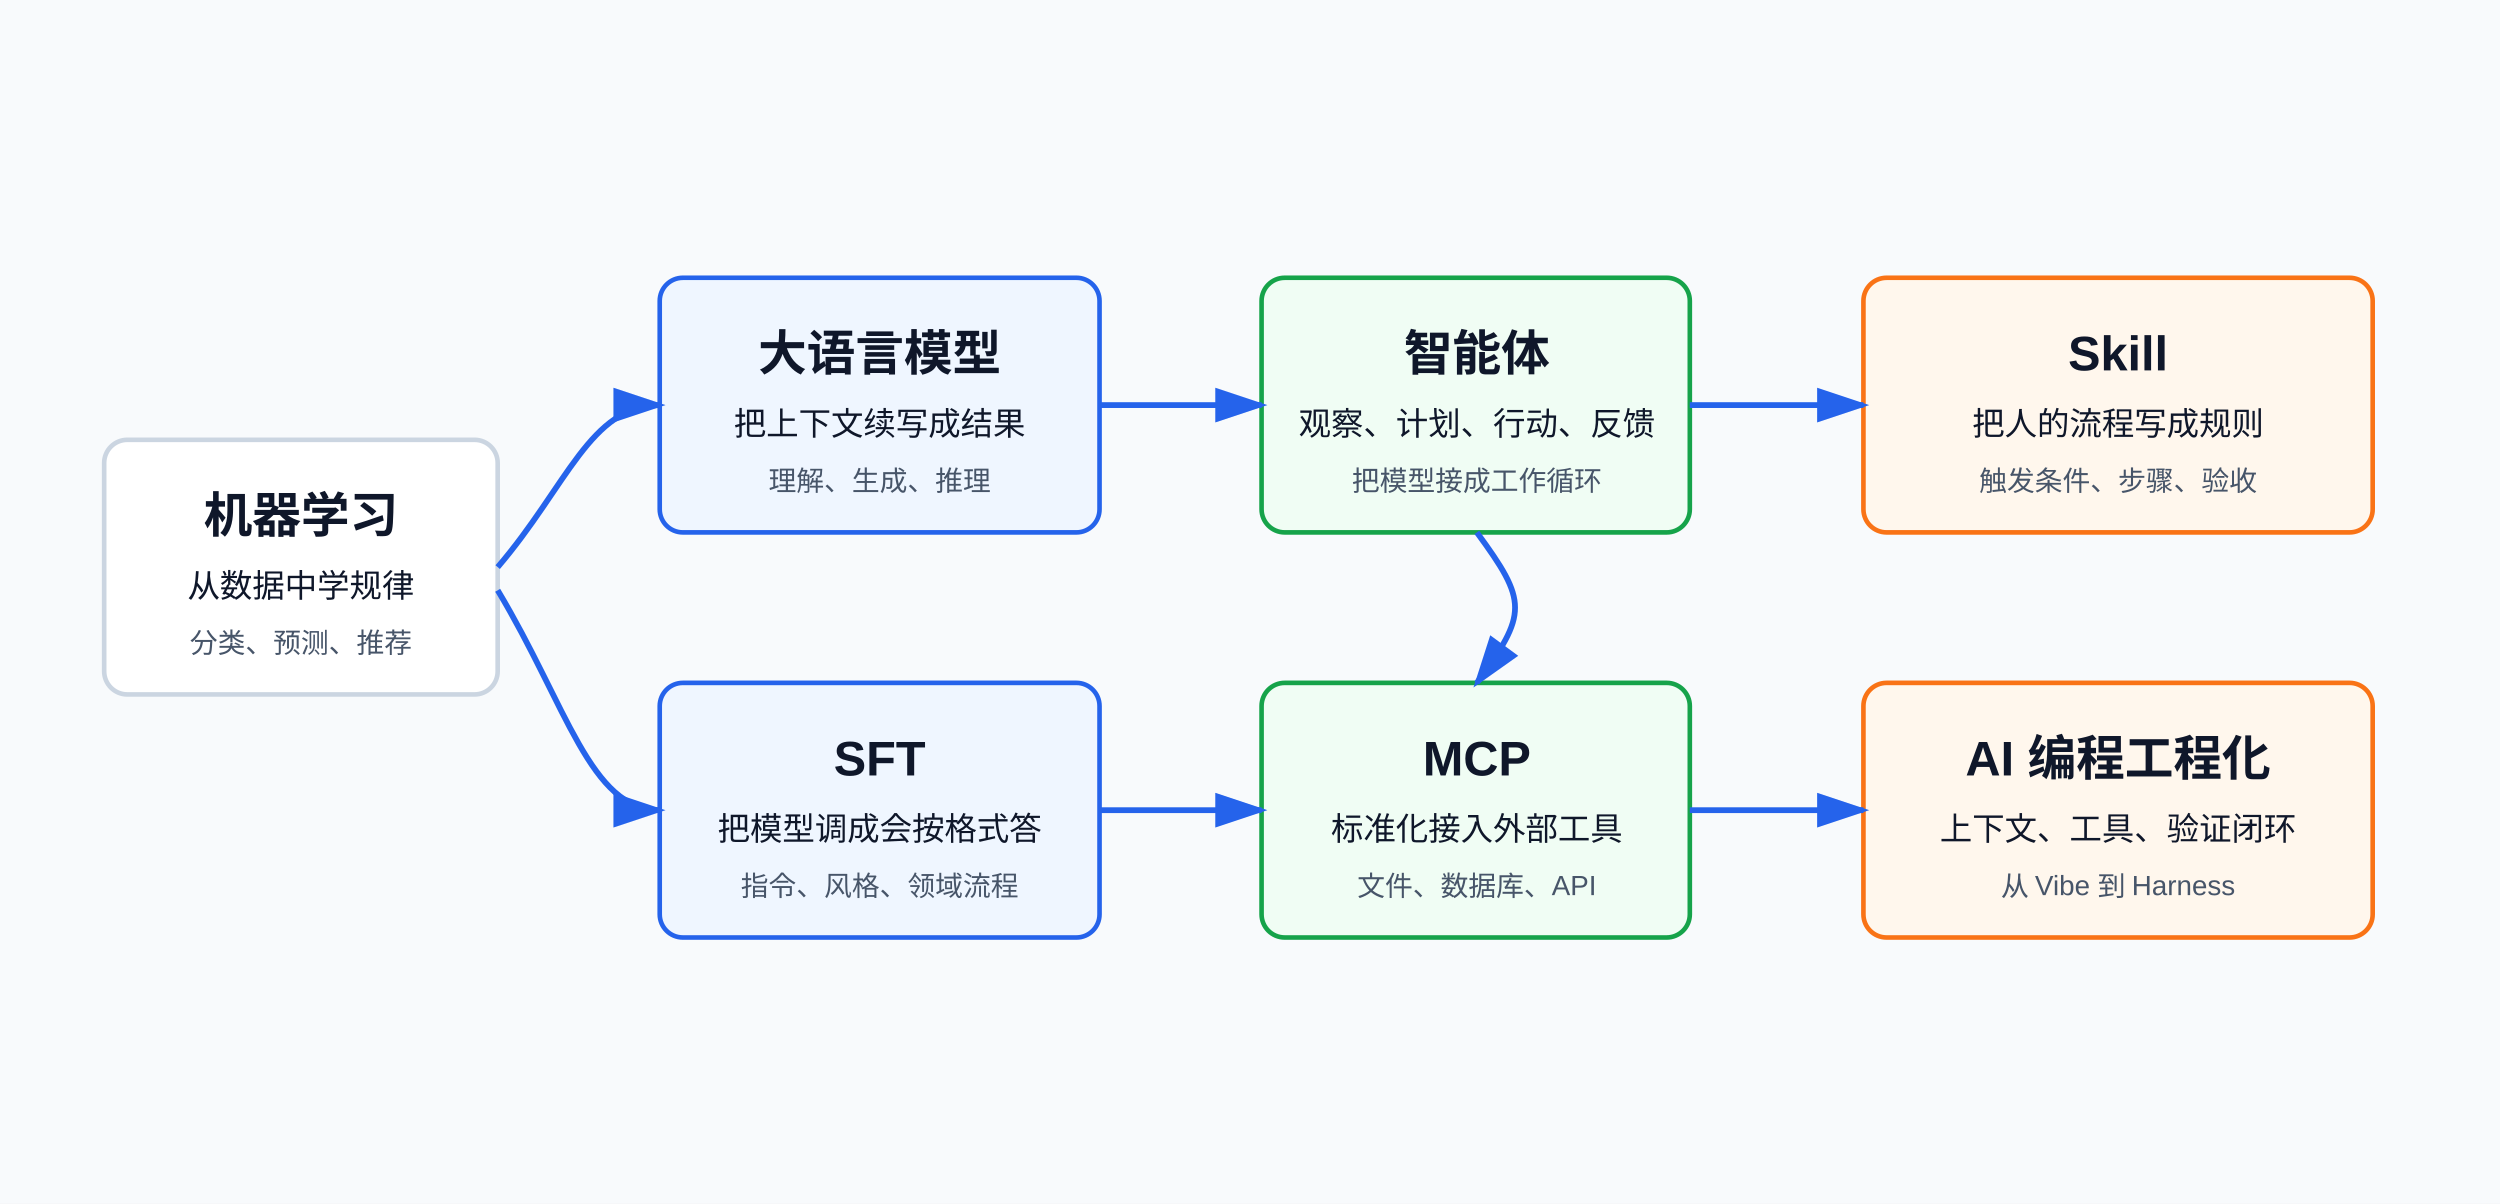
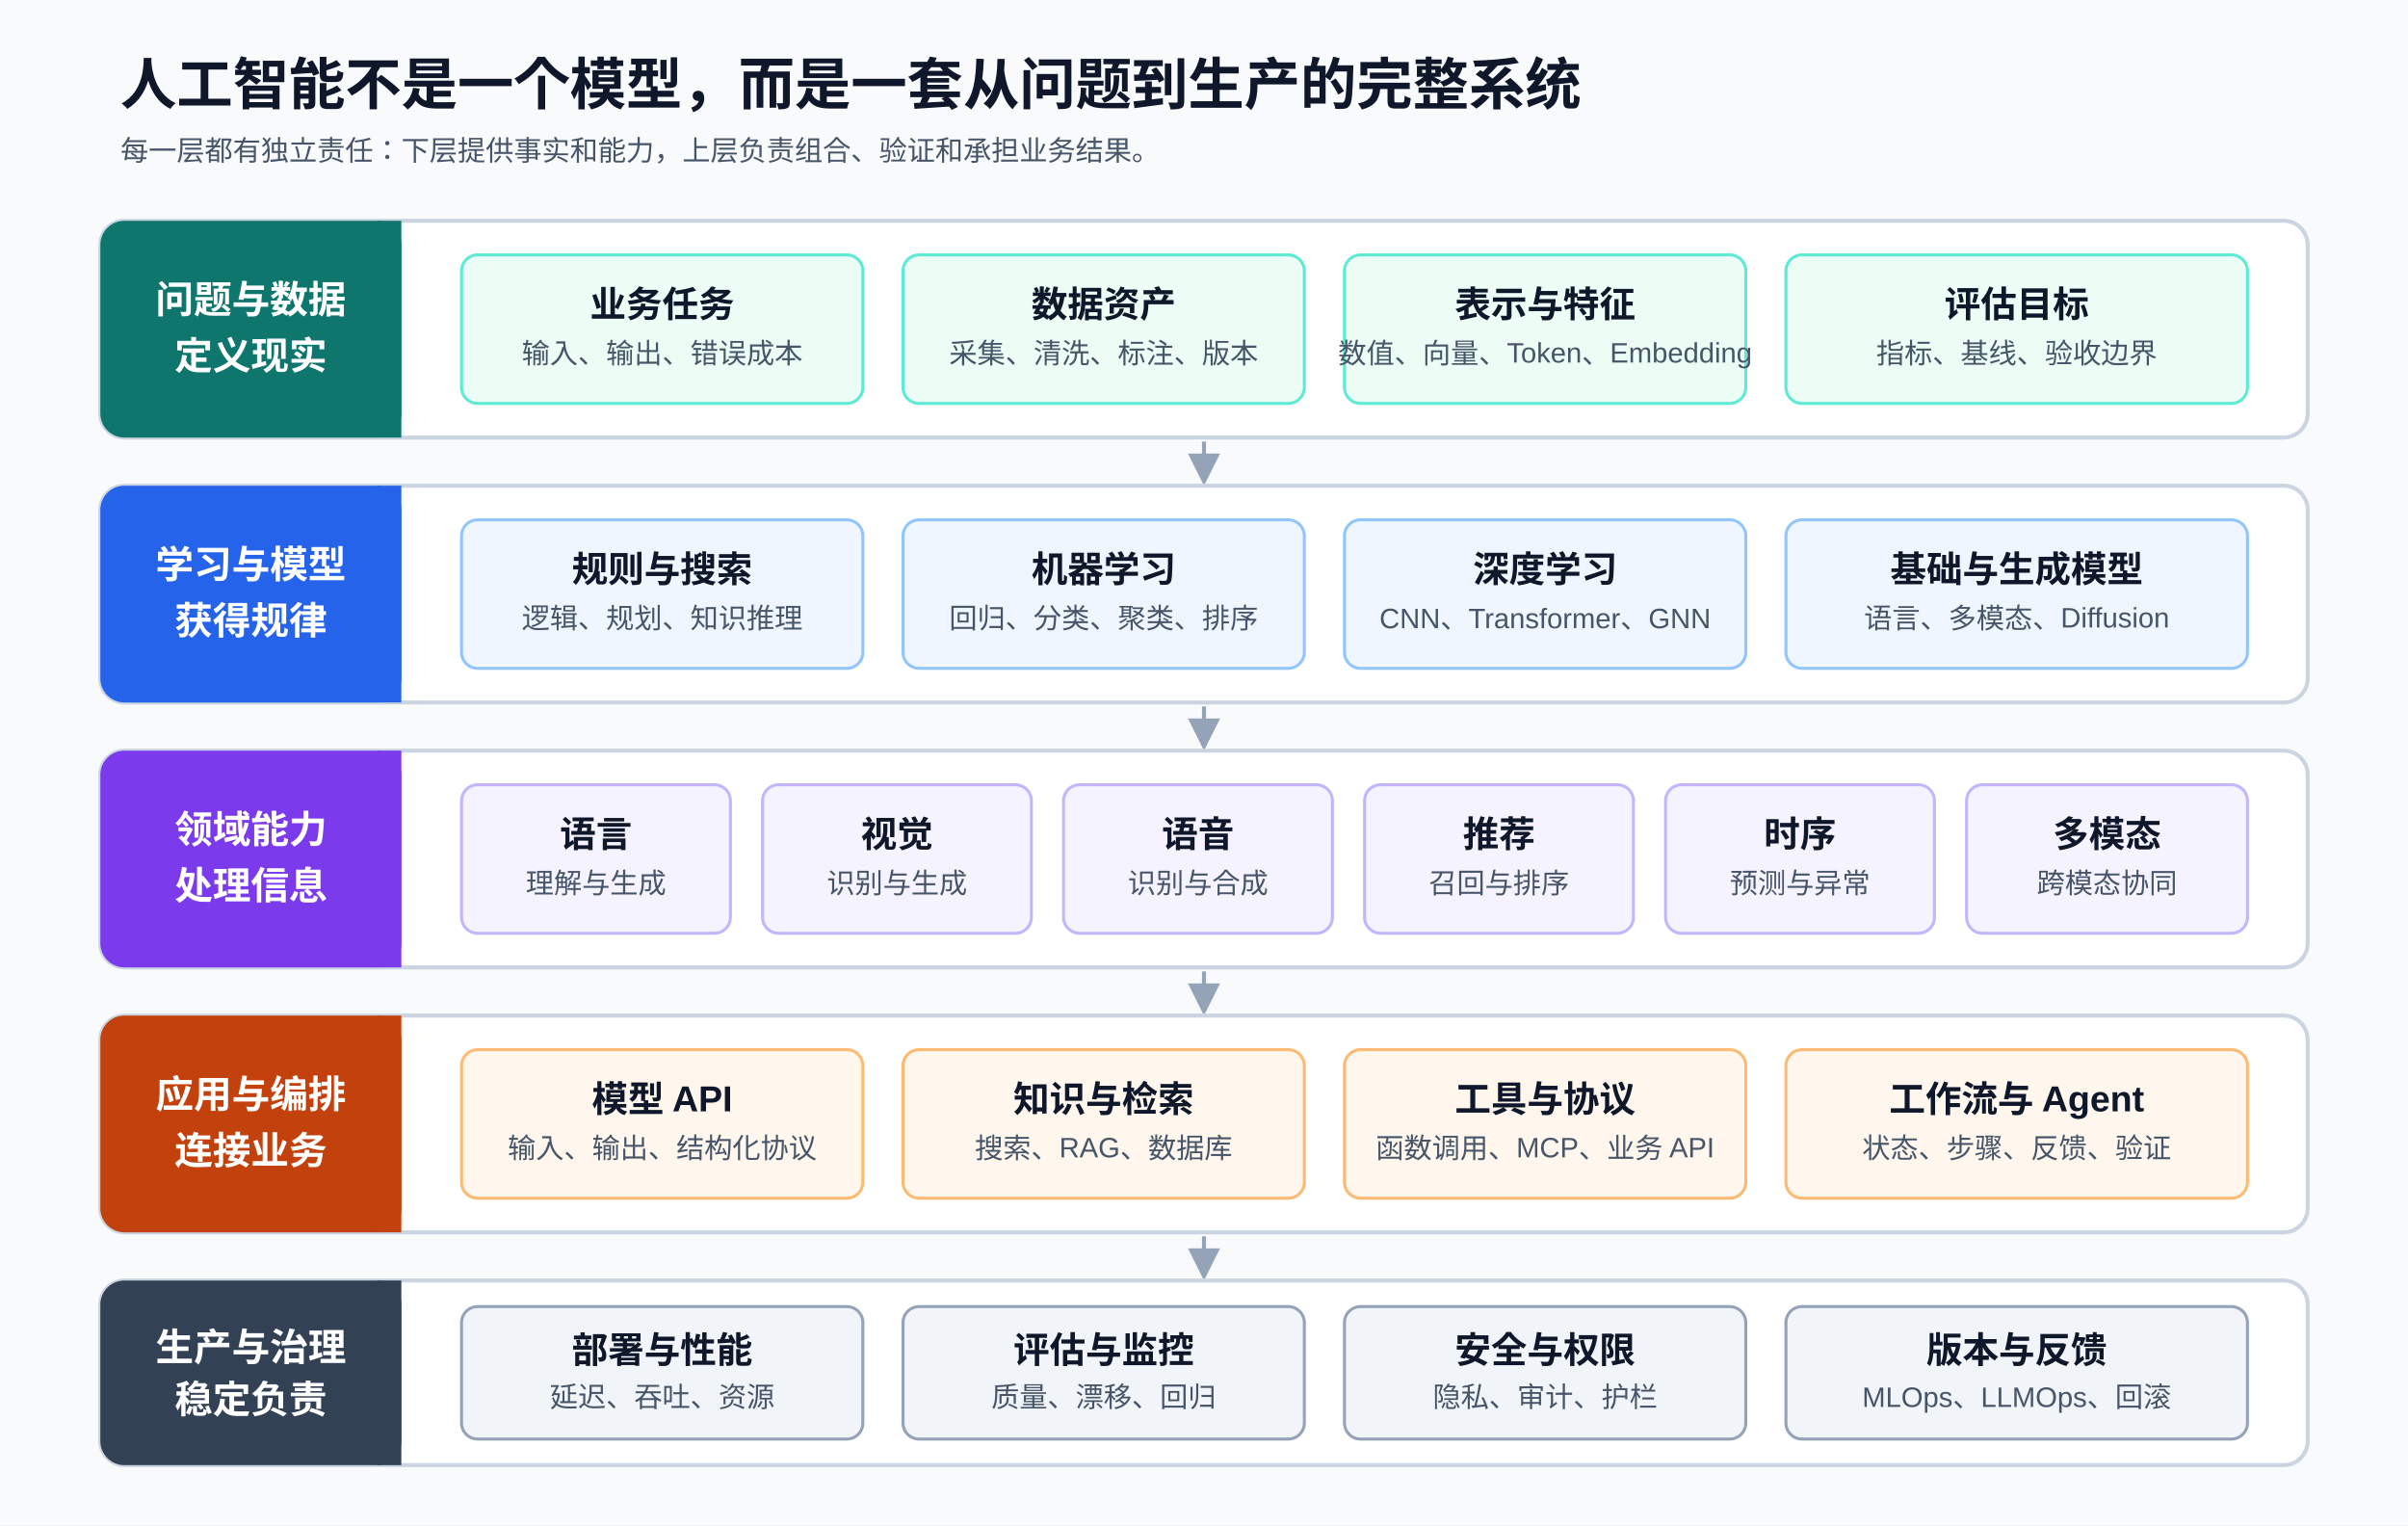
- <svg xmlns="http://www.w3.org/2000/svg" width="1080" height="520" viewBox="0 0 1080 520" role="img" aria-labelledby="title desc">
+ <svg xmlns="http://www.w3.org/2000/svg" width="1200" height="760" viewBox="0 0 1200 760" role="img" aria-labelledby="title desc">
  <defs>
-     <marker id="arrow" markerWidth="10" markerHeight="10" refX="8" refY="3" orient="auto" markerUnits="strokeWidth">
-       <path d="M0,0 L0,6 L9,3 z" fill="#2563eb" />
+     <style>
+       .bg{fill:#f8fafc}.band{fill:#fff;stroke:#cbd5e1;stroke-width:2}.label{fill:#0f766e}.label2{fill:#2563eb}.label3{fill:#7c3aed}.label4{fill:#c2410c}.label5{fill:#334155}
+       .card{fill:#f8fafc;stroke:#cbd5e1;stroke-width:1.5}.c1{fill:#ecfdf5;stroke:#5eead4}.c2{fill:#eff6ff;stroke:#93c5fd}.c3{fill:#f5f3ff;stroke:#c4b5fd}.c4{fill:#fff7ed;stroke:#fdba74}.c5{fill:#f1f5f9;stroke:#94a3b8}
+       text{font-family:Arial,'PingFang SC','Microsoft YaHei',sans-serif;fill:#0f172a}.head{font-size:28px;font-weight:700}.layer{font-size:19px;font-weight:700;fill:#fff!important}.title{font-size:18px;font-weight:700}.body{font-size:14px;fill:#475569}.arrow{stroke:#94a3b8;stroke-width:2;fill:none}
+     </style>
+     <marker id="arrow" markerWidth="8" markerHeight="8" refX="7" refY="4" orient="auto">
+       <path d="M0 0 L8 4 L0 8z" fill="#94a3b8" />
    </marker>
-     <style>
-       .bg{fill:#f8fafc}.box{fill:#fff;stroke:#cbd5e1;stroke-width:2;rx:10}
-       .core{fill:#eff6ff;stroke:#2563eb;stroke-width:2;rx:10}
-       .tool{fill:#f0fdf4;stroke:#16a34a;stroke-width:2;rx:10}
-       .work{fill:#fff7ed;stroke:#f97316;stroke-width:2;rx:10}
-       .text{font-family:Arial,'PingFang SC','Microsoft YaHei',sans-serif;fill:#0f172a}
-       .title{font-size:21px;font-weight:700}.body{font-size:14px}.small{font-size:12px;fill:#475569}
-       .line{stroke:#2563eb;stroke-width:2.5;fill:none;marker-end:url(#arrow)}
-     </style>
  </defs>
-   <rect class="bg" width="1080" height="520" />
-   <rect class="box" x="45" y="190" width="170" height="110" />
-   <text class="text title" x="130" y="230" text-anchor="middle">机器学习</text>
-   <text class="text body" x="130" y="258" text-anchor="middle">从数据中学规律</text>
-   <text class="text small" x="130" y="282" text-anchor="middle">分类、预测、推荐</text>
-   <rect class="core" x="285" y="120" width="190" height="110" />
-   <text class="text title" x="380" y="160" text-anchor="middle">大语言模型</text>
-   <text class="text body" x="380" y="188" text-anchor="middle">把上下文续写成结果</text>
-   <text class="text small" x="380" y="212" text-anchor="middle">理解、生成、推理</text>
-   <rect class="core" x="285" y="295" width="190" height="110" />
-   <text class="text title" x="380" y="335" text-anchor="middle">SFT</text>
-   <text class="text body" x="380" y="363" text-anchor="middle">把模型调成会按格式答</text>
-   <text class="text small" x="380" y="387" text-anchor="middle">指令、风格、领域流程</text>
-   <rect class="tool" x="545" y="120" width="185" height="110" />
-   <text class="text title" x="638" y="160" text-anchor="middle">智能体</text>
-   <text class="text body" x="638" y="188" text-anchor="middle">观察、计划、行动、反馈</text>
-   <text class="text small" x="638" y="212" text-anchor="middle">把模型接成工作循环</text>
-   <rect class="tool" x="545" y="295" width="185" height="110" />
-   <text class="text title" x="638" y="335" text-anchor="middle">MCP</text>
-   <text class="text body" x="638" y="363" text-anchor="middle">标准化接入外部工具</text>
-   <text class="text small" x="638" y="387" text-anchor="middle">文件、数据库、API</text>
-   <rect class="work" x="805" y="120" width="220" height="110" />
-   <text class="text title" x="915" y="160" text-anchor="middle">Skill</text>
-   <text class="text body" x="915" y="188" text-anchor="middle">把人的流程写成规则</text>
-   <text class="text small" x="915" y="212" text-anchor="middle">触发条件、步骤、验收</text>
-   <rect class="work" x="805" y="295" width="220" height="110" />
-   <text class="text title" x="915" y="335" text-anchor="middle">AI 编程工程化</text>
-   <text class="text body" x="915" y="363" text-anchor="middle">上下文、工具、验证闭环</text>
-   <text class="text small" x="915" y="387" text-anchor="middle">从 Vibe 到 Harness</text>
-   <path class="line" d="M215 245 C245 210 255 175 285 175" />
-   <path class="line" d="M215 255 C245 305 255 350 285 350" />
-   <path class="line" d="M475 175 L545 175" />
-   <path class="line" d="M475 350 L545 350" />
-   <path class="line" d="M730 175 L805 175" />
-   <path class="line" d="M730 350 L805 350" />
-   <path class="line" d="M638 230 C660 260 660 265 638 295" />
+   <rect class="bg" width="1200" height="760" />
+   <text class="head" x="60" y="52">人工智能不是一个模型，而是一套从问题到生产的完整系统</text>
+   <text class="body" x="60" y="80">每一层都有独立责任：下层提供事实和能力，上层负责组合、验证和承担业务结果。</text>
+   <g transform="translate(50 110)">
+     <rect class="band" width="1100" height="108" rx="12" />
+     <rect class="label" width="150" height="108" rx="12" />
+     <rect class="label" x="138" width="12" height="108" />
+     <text class="layer" fill="#fff" x="75" y="46" text-anchor="middle">问题与数据</text>
+     <text class="layer" fill="#fff" x="75" y="74" text-anchor="middle">定义现实</text>
+     <g transform="translate(180 17)">
+       <rect class="card c1" width="200" height="74" rx="8" />
+       <text class="title" x="100" y="31" text-anchor="middle">业务任务</text>
+       <text class="body" x="100" y="54" text-anchor="middle">输入、输出、错误成本</text>
+     </g>
+     <g transform="translate(400 17)">
+       <rect class="card c1" width="200" height="74" rx="8" />
+       <text class="title" x="100" y="31" text-anchor="middle">数据资产</text>
+       <text class="body" x="100" y="54" text-anchor="middle">采集、清洗、标注、版本</text>
+     </g>
+     <g transform="translate(620 17)">
+       <rect class="card c1" width="200" height="74" rx="8" />
+       <text class="title" x="100" y="31" text-anchor="middle">表示与特征</text>
+       <text class="body" x="100" y="54" text-anchor="middle">数值、向量、Token、Embedding</text>
+     </g>
+     <g transform="translate(840 17)">
+       <rect class="card c1" width="230" height="74" rx="8" />
+       <text class="title" x="115" y="31" text-anchor="middle">评估目标</text>
+       <text class="body" x="115" y="54" text-anchor="middle">指标、基线、验收边界</text>
+     </g>
+   </g>
+   <path class="arrow" marker-end="url(#arrow)" d="M600 220 L600 240" />
+   <g transform="translate(50 242)">
+     <rect class="band" width="1100" height="108" rx="12" />
+     <rect class="label2" width="150" height="108" rx="12" />
+     <rect class="label2" x="138" width="12" height="108" />
+     <text class="layer" fill="#fff" x="75" y="46" text-anchor="middle">学习与模型</text>
+     <text class="layer" fill="#fff" x="75" y="74" text-anchor="middle">获得规律</text>
+     <g transform="translate(180 17)">
+       <rect class="card c2" width="200" height="74" rx="8" />
+       <text class="title" x="100" y="31" text-anchor="middle">规则与搜索</text>
+       <text class="body" x="100" y="54" text-anchor="middle">逻辑、规划、知识推理</text>
+     </g>
+     <g transform="translate(400 17)">
+       <rect class="card c2" width="200" height="74" rx="8" />
+       <text class="title" x="100" y="31" text-anchor="middle">机器学习</text>
+       <text class="body" x="100" y="54" text-anchor="middle">回归、分类、聚类、排序</text>
+     </g>
+     <g transform="translate(620 17)">
+       <rect class="card c2" width="200" height="74" rx="8" />
+       <text class="title" x="100" y="31" text-anchor="middle">深度学习</text>
+       <text class="body" x="100" y="54" text-anchor="middle">CNN、Transformer、GNN</text>
+     </g>
+     <g transform="translate(840 17)">
+       <rect class="card c2" width="230" height="74" rx="8" />
+       <text class="title" x="115" y="31" text-anchor="middle">基础与生成模型</text>
+       <text class="body" x="115" y="54" text-anchor="middle">语言、多模态、Diffusion</text>
+     </g>
+   </g>
+   <path class="arrow" marker-end="url(#arrow)" d="M600 352 L600 372" />
+   <g transform="translate(50 374)">
+     <rect class="band" width="1100" height="108" rx="12" />
+     <rect class="label3" width="150" height="108" rx="12" />
+     <rect class="label3" x="138" width="12" height="108" />
+     <text class="layer" fill="#fff" x="75" y="46" text-anchor="middle">领域能力</text>
+     <text class="layer" fill="#fff" x="75" y="74" text-anchor="middle">处理信息</text>
+     <g transform="translate(180 17)">
+       <rect class="card c3" width="134" height="74" rx="8" />
+       <text class="title" x="67" y="31" text-anchor="middle">语言</text>
+       <text class="body" x="67" y="54" text-anchor="middle">理解与生成</text>
+     </g>
+     <g transform="translate(330 17)">
+       <rect class="card c3" width="134" height="74" rx="8" />
+       <text class="title" x="67" y="31" text-anchor="middle">视觉</text>
+       <text class="body" x="67" y="54" text-anchor="middle">识别与生成</text>
+     </g>
+     <g transform="translate(480 17)">
+       <rect class="card c3" width="134" height="74" rx="8" />
+       <text class="title" x="67" y="31" text-anchor="middle">语音</text>
+       <text class="body" x="67" y="54" text-anchor="middle">识别与合成</text>
+     </g>
+     <g transform="translate(630 17)">
+       <rect class="card c3" width="134" height="74" rx="8" />
+       <text class="title" x="67" y="31" text-anchor="middle">推荐</text>
+       <text class="body" x="67" y="54" text-anchor="middle">召回与排序</text>
+     </g>
+     <g transform="translate(780 17)">
+       <rect class="card c3" width="134" height="74" rx="8" />
+       <text class="title" x="67" y="31" text-anchor="middle">时序</text>
+       <text class="body" x="67" y="54" text-anchor="middle">预测与异常</text>
+     </g>
+     <g transform="translate(930 17)">
+       <rect class="card c3" width="140" height="74" rx="8" />
+       <text class="title" x="70" y="31" text-anchor="middle">多模态</text>
+       <text class="body" x="70" y="54" text-anchor="middle">跨模态协同</text>
+     </g>
+   </g>
+   <path class="arrow" marker-end="url(#arrow)" d="M600 484 L600 504" />
+   <g transform="translate(50 506)">
+     <rect class="band" width="1100" height="108" rx="12" />
+     <rect class="label4" width="150" height="108" rx="12" />
+     <rect class="label4" x="138" width="12" height="108" />
+     <text class="layer" fill="#fff" x="75" y="46" text-anchor="middle">应用与编排</text>
+     <text class="layer" fill="#fff" x="75" y="74" text-anchor="middle">连接业务</text>
+     <g transform="translate(180 17)">
+       <rect class="card c4" width="200" height="74" rx="8" />
+       <text class="title" x="100" y="31" text-anchor="middle">模型 API</text>
+       <text class="body" x="100" y="54" text-anchor="middle">输入、输出、结构化协议</text>
+     </g>
+     <g transform="translate(400 17)">
+       <rect class="card c4" width="200" height="74" rx="8" />
+       <text class="title" x="100" y="31" text-anchor="middle">知识与检索</text>
+       <text class="body" x="100" y="54" text-anchor="middle">搜索、RAG、数据库</text>
+     </g>
+     <g transform="translate(620 17)">
+       <rect class="card c4" width="200" height="74" rx="8" />
+       <text class="title" x="100" y="31" text-anchor="middle">工具与协议</text>
+       <text class="body" x="100" y="54" text-anchor="middle">函数调用、MCP、业务 API</text>
+     </g>
+     <g transform="translate(840 17)">
+       <rect class="card c4" width="230" height="74" rx="8" />
+       <text class="title" x="115" y="31" text-anchor="middle">工作流与 Agent</text>
+       <text class="body" x="115" y="54" text-anchor="middle">状态、步骤、反馈、验证</text>
+     </g>
+   </g>
+   <path class="arrow" marker-end="url(#arrow)" d="M600 616 L600 636" />
+   <g transform="translate(50 638)">
+     <rect class="band" width="1100" height="92" rx="12" />
+     <rect class="label5" width="150" height="92" rx="12" />
+     <rect class="label5" x="138" width="12" height="92" />
+     <text class="layer" fill="#fff" x="75" y="40" text-anchor="middle">生产与治理</text>
+     <text class="layer" fill="#fff" x="75" y="66" text-anchor="middle">稳定负责</text>
+     <g transform="translate(180 13)">
+       <rect class="card c5" width="200" height="66" rx="8" />
+       <text class="title" x="100" y="28" text-anchor="middle">部署与性能</text>
+       <text class="body" x="100" y="50" text-anchor="middle">延迟、吞吐、资源</text>
+     </g>
+     <g transform="translate(400 13)">
+       <rect class="card c5" width="200" height="66" rx="8" />
+       <text class="title" x="100" y="28" text-anchor="middle">评估与监控</text>
+       <text class="body" x="100" y="50" text-anchor="middle">质量、漂移、回归</text>
+     </g>
+     <g transform="translate(620 13)">
+       <rect class="card c5" width="200" height="66" rx="8" />
+       <text class="title" x="100" y="28" text-anchor="middle">安全与权限</text>
+       <text class="body" x="100" y="50" text-anchor="middle">隐私、审计、护栏</text>
+     </g>
+     <g transform="translate(840 13)">
+       <rect class="card c5" width="230" height="66" rx="8" />
+       <text class="title" x="115" y="28" text-anchor="middle">版本与反馈</text>
+       <text class="body" x="115" y="50" text-anchor="middle">MLOps、LLMOps、回滚</text>
+     </g>
+   </g>
</svg>
